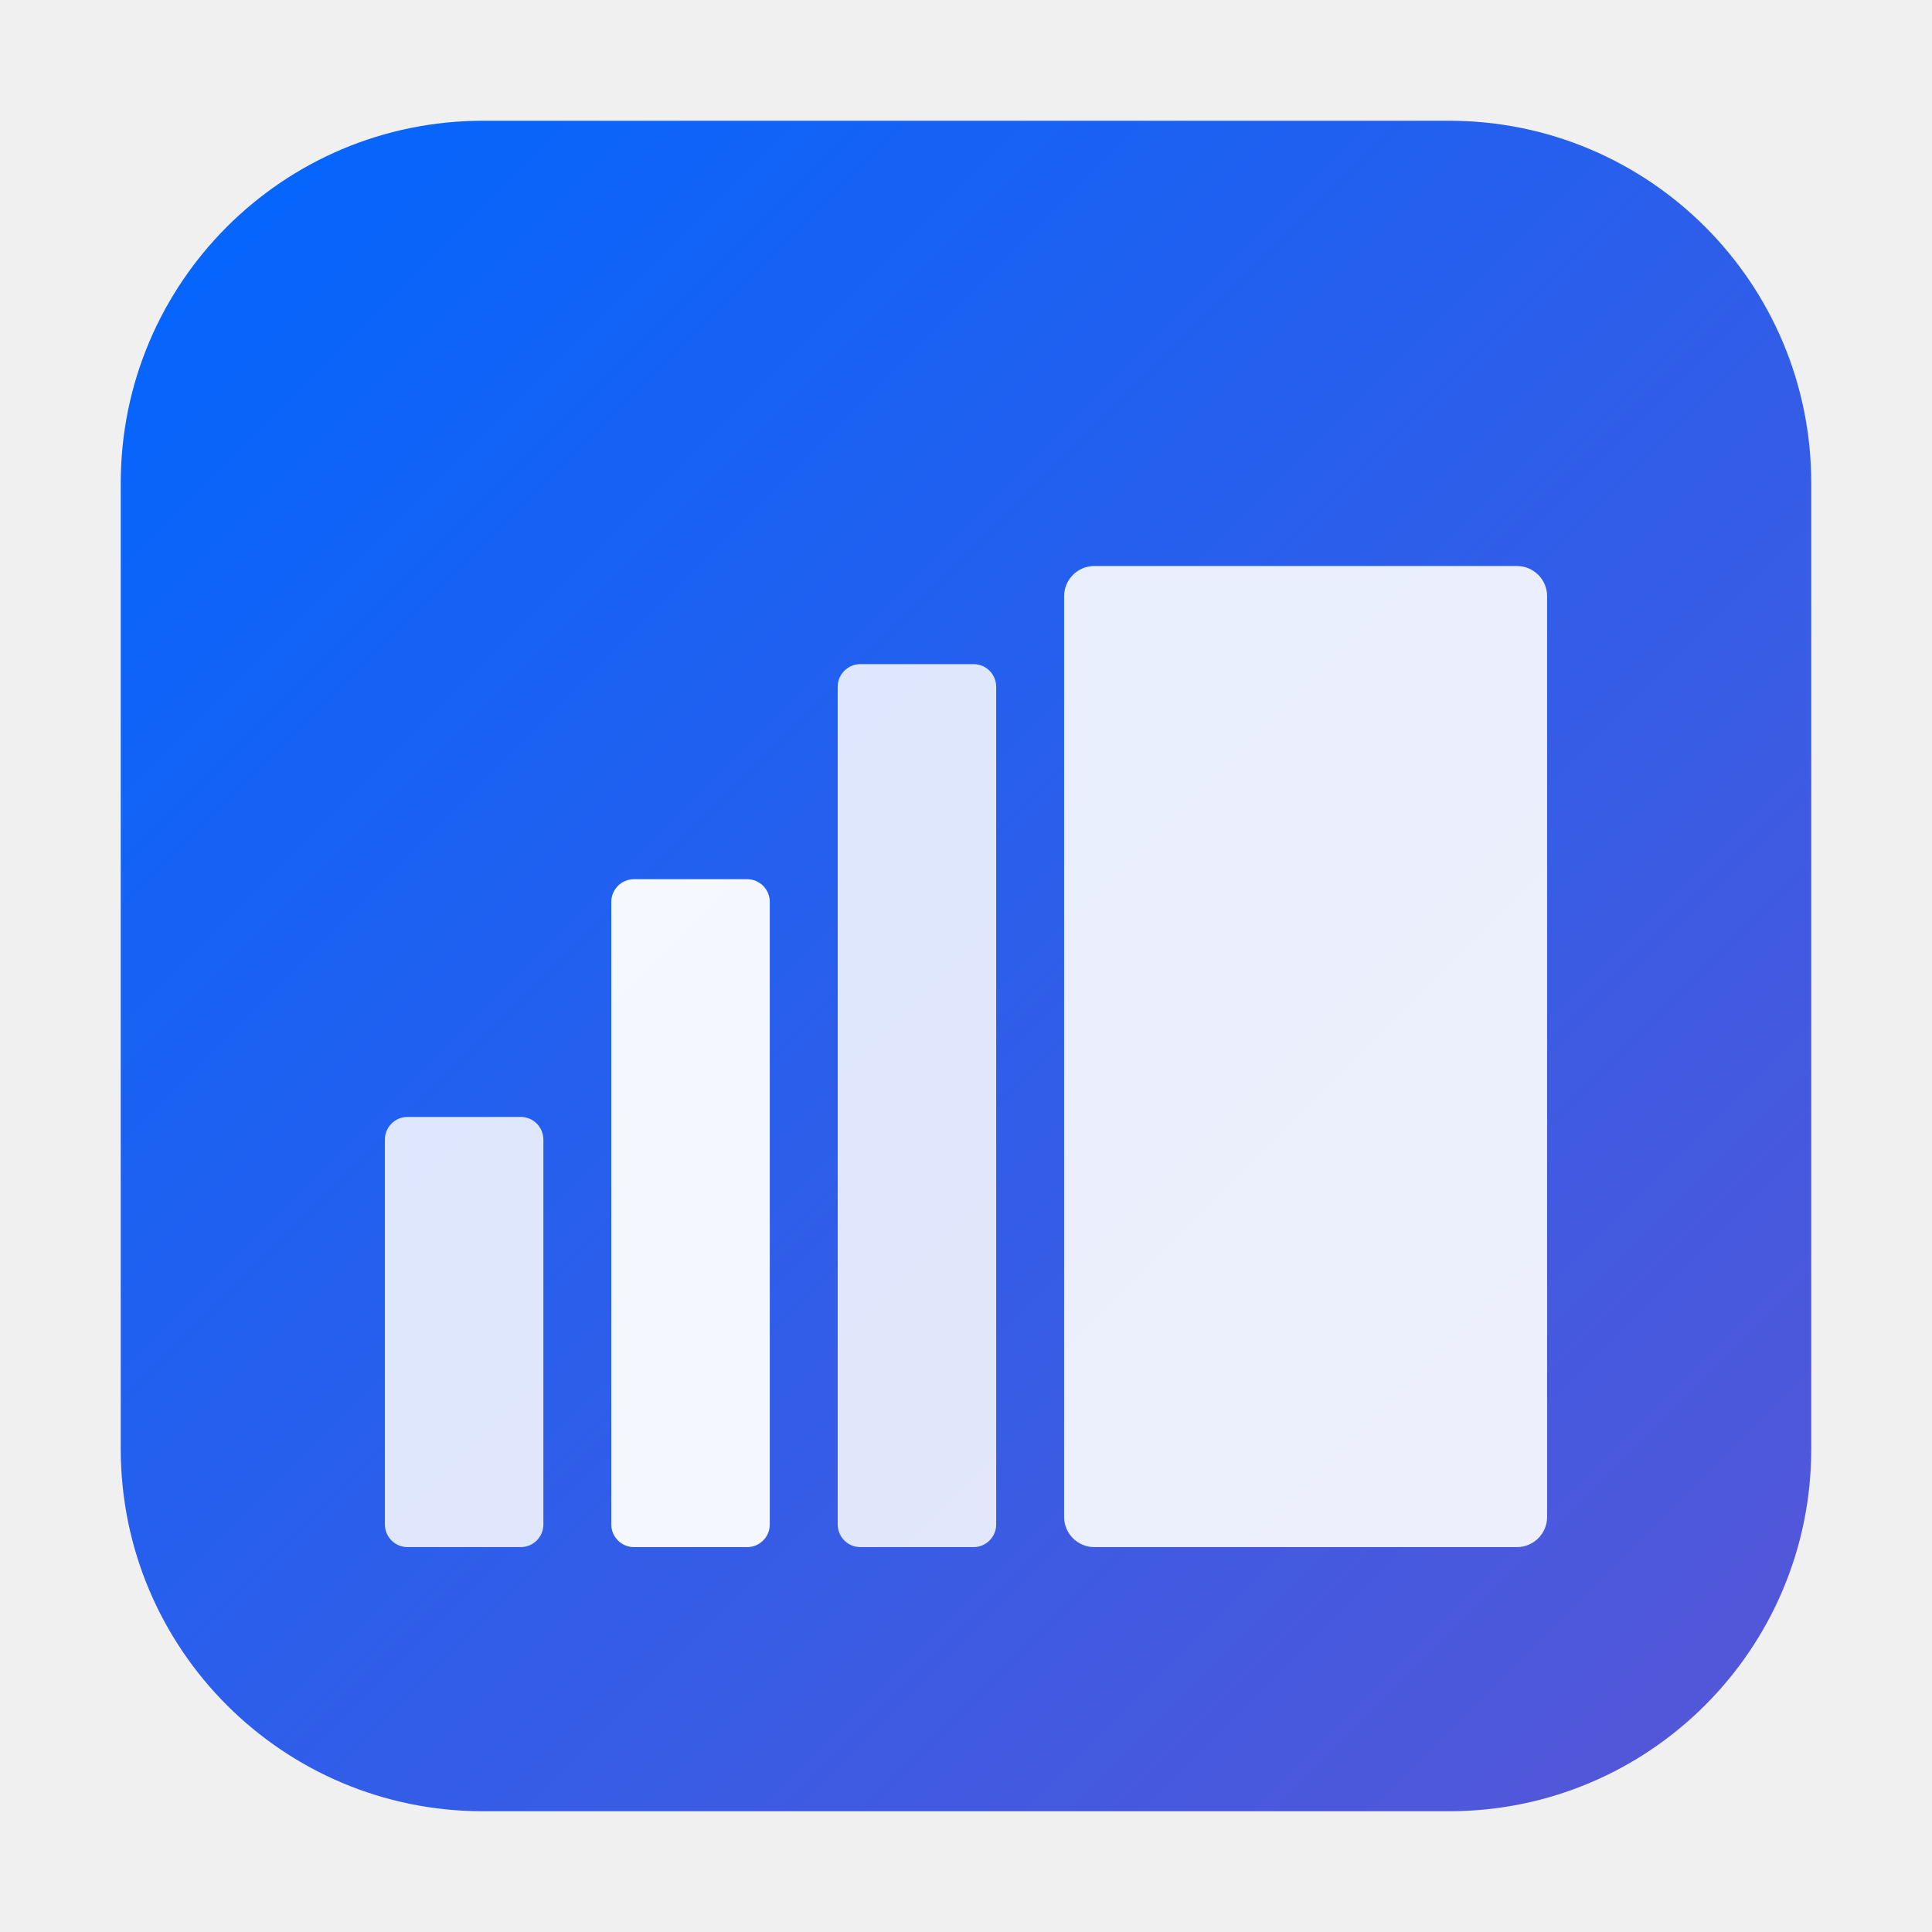
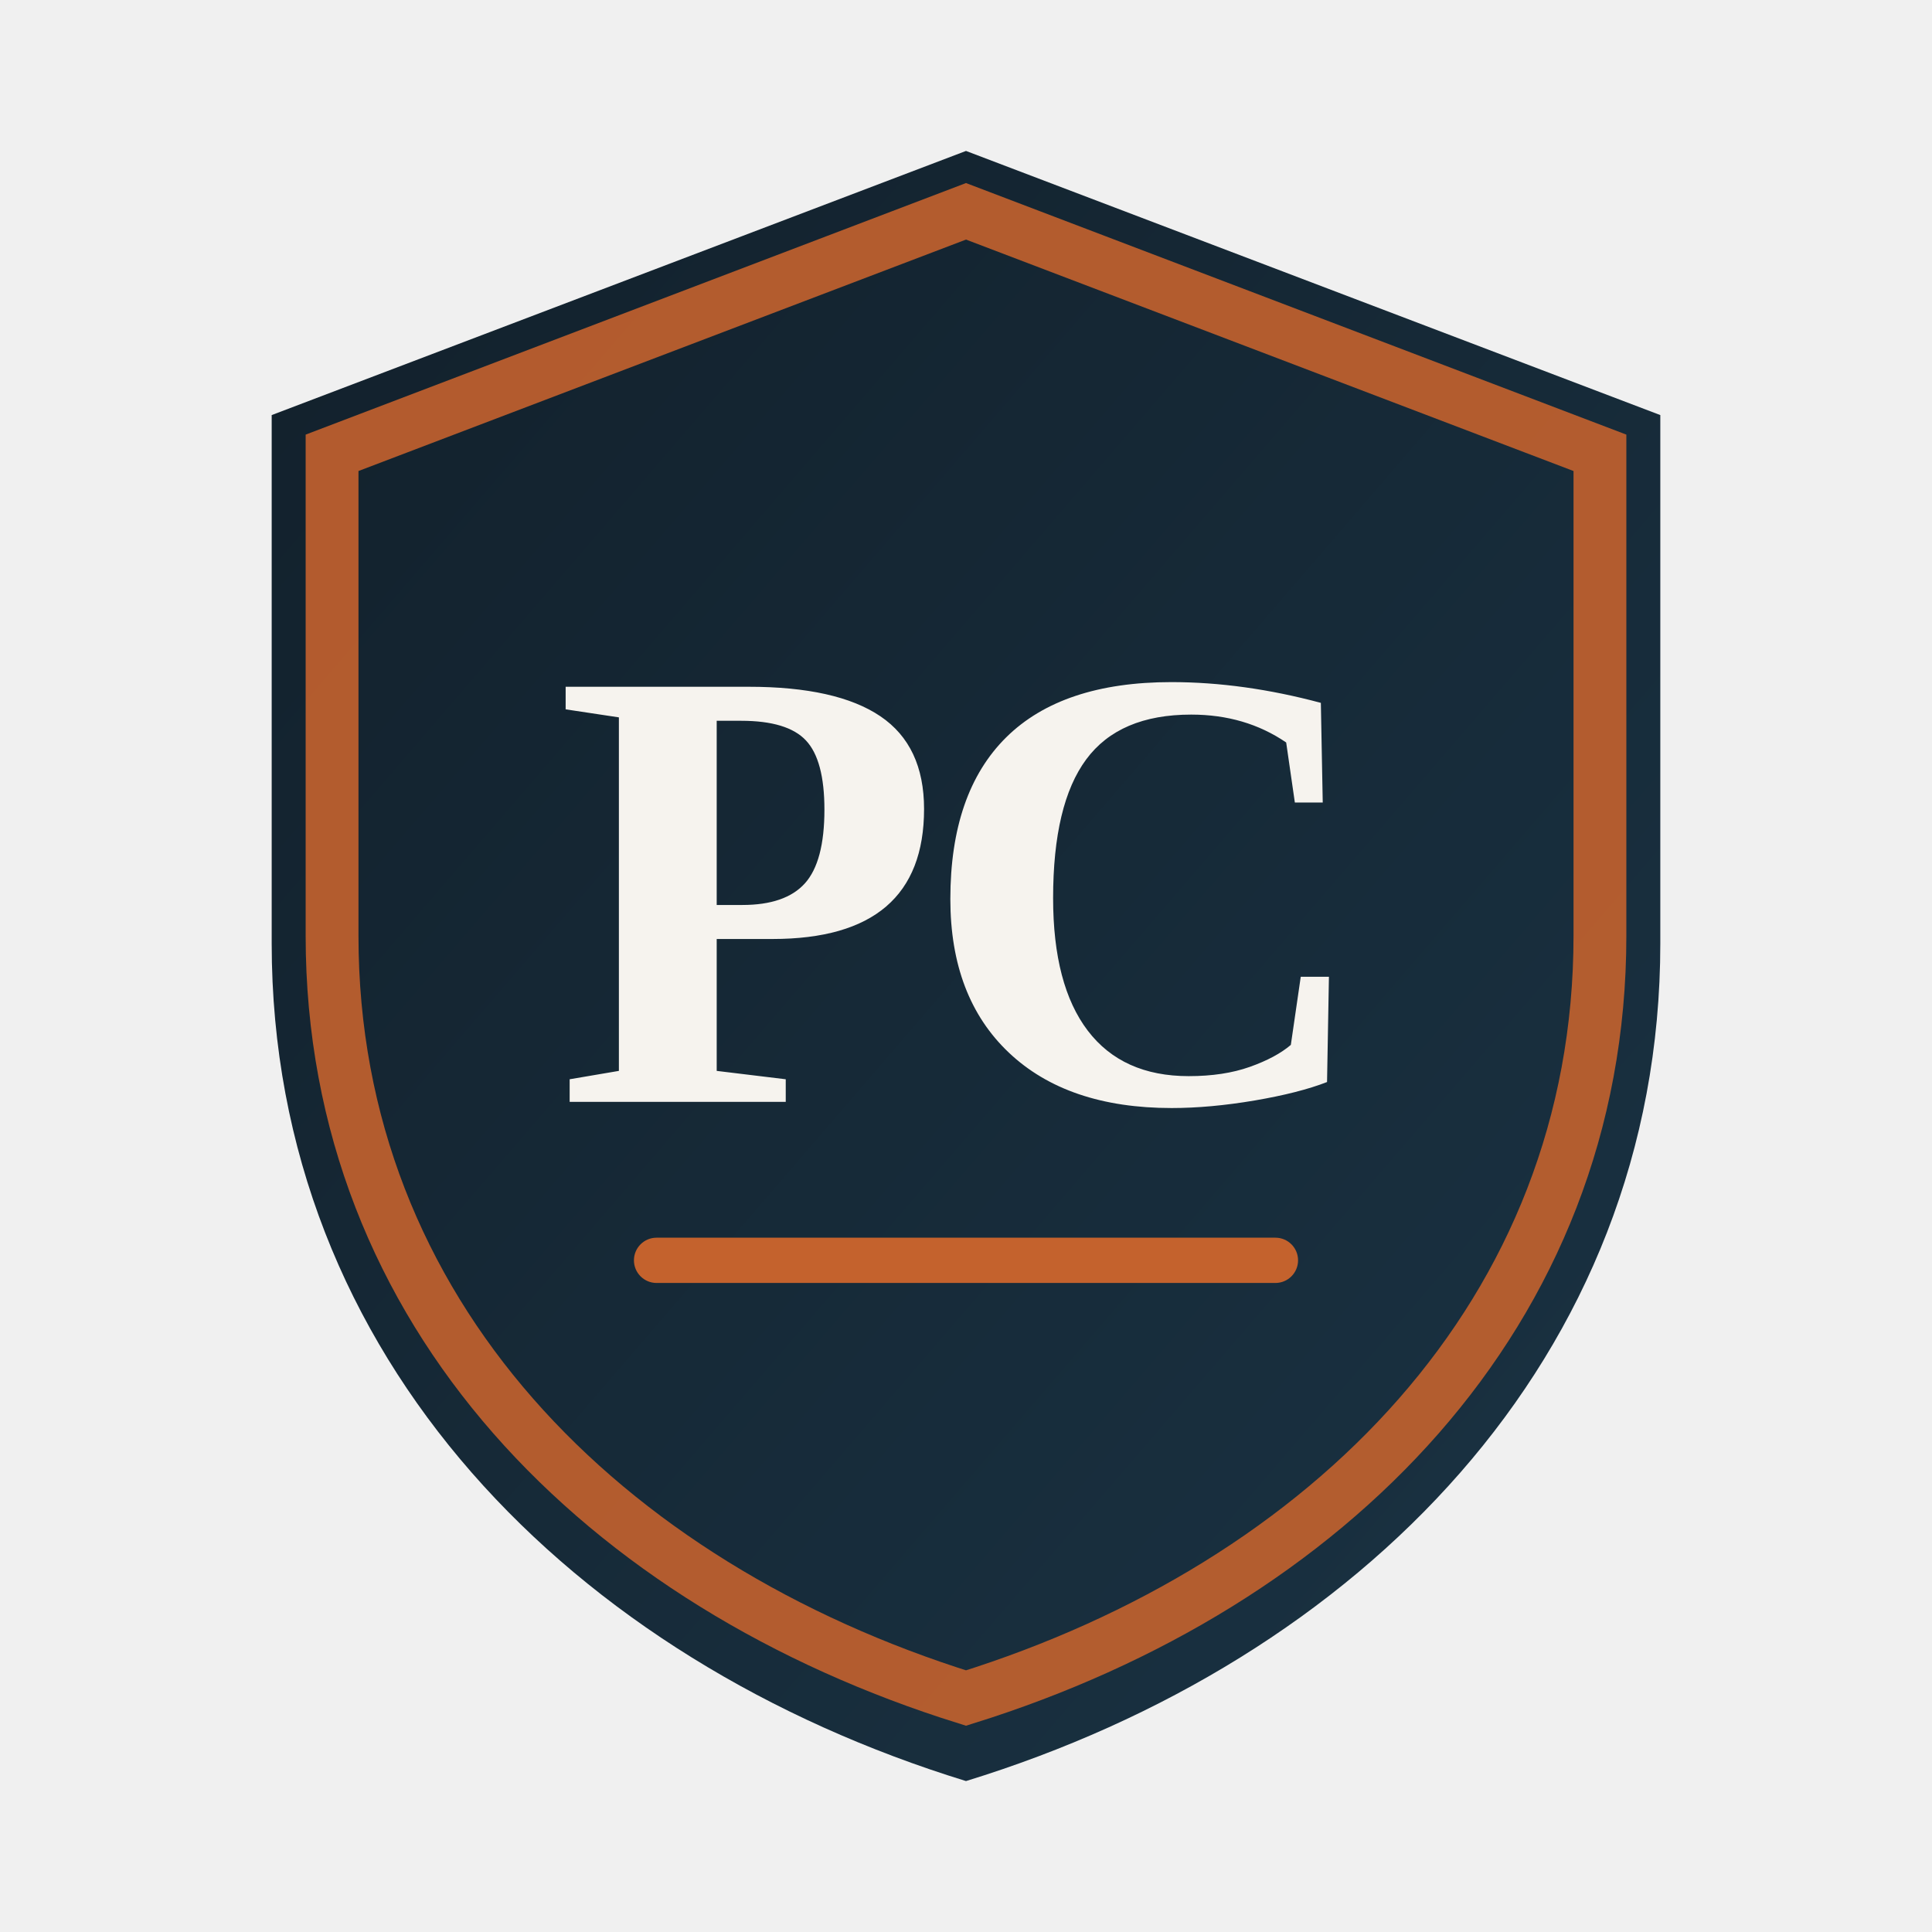
<svg xmlns="http://www.w3.org/2000/svg" viewBox="0 0 512 512" fill="none">
  <defs>
-     <linearGradient id="lg" x1="0%" y1="0%" x2="100%" y2="100%">
-       <stop offset="0%" stop-color="#0066ff" />
-       <stop offset="100%" stop-color="#5856d6" />
+     <linearGradient id="pc" x1="0%" y1="0%" x2="100%" y2="100%">
+       <stop offset="0%" stop-color="#12202B" />
+       <stop offset="100%" stop-color="#1A3344" />
    </linearGradient>
  </defs>
-   <rect x="32" y="32" width="448" height="448" rx="96" fill="url(#lg)" />
-   <rect x="102" y="296" width="42" height="114" rx="6" fill="#fff" opacity=".85" />
-   <rect x="162" y="233" width="42" height="177" rx="6" fill="#fff" opacity=".95" />
-   <rect x="222" y="176" width="42" height="234" rx="6" fill="#fff" opacity=".85" />
-   <rect x="282" y="150" width="128" height="260" rx="8" fill="#fff" opacity=".9" />
+   <path d="M256 40 L440 110 V250 C440 360 360 440 256 472 C152 440 72 360 72 250 V110 Z" fill="url(#pc)" />
+   <path d="M256 56 L424 120 V248 C424 348 352 420 256 450 C160 420 88 348 88 248 V120 Z" fill="none" stroke="#C4622D" stroke-width="14" opacity=".9" />
+   <text x="256" y="292" text-anchor="middle" fill="#F6F3EE" font-family="Georgia, 'Times New Roman', serif" font-size="168" font-weight="700" letter-spacing="-6">PC</text>
+   <rect x="168" y="328" width="176" height="12" rx="6" fill="#C4622D" />
</svg>
